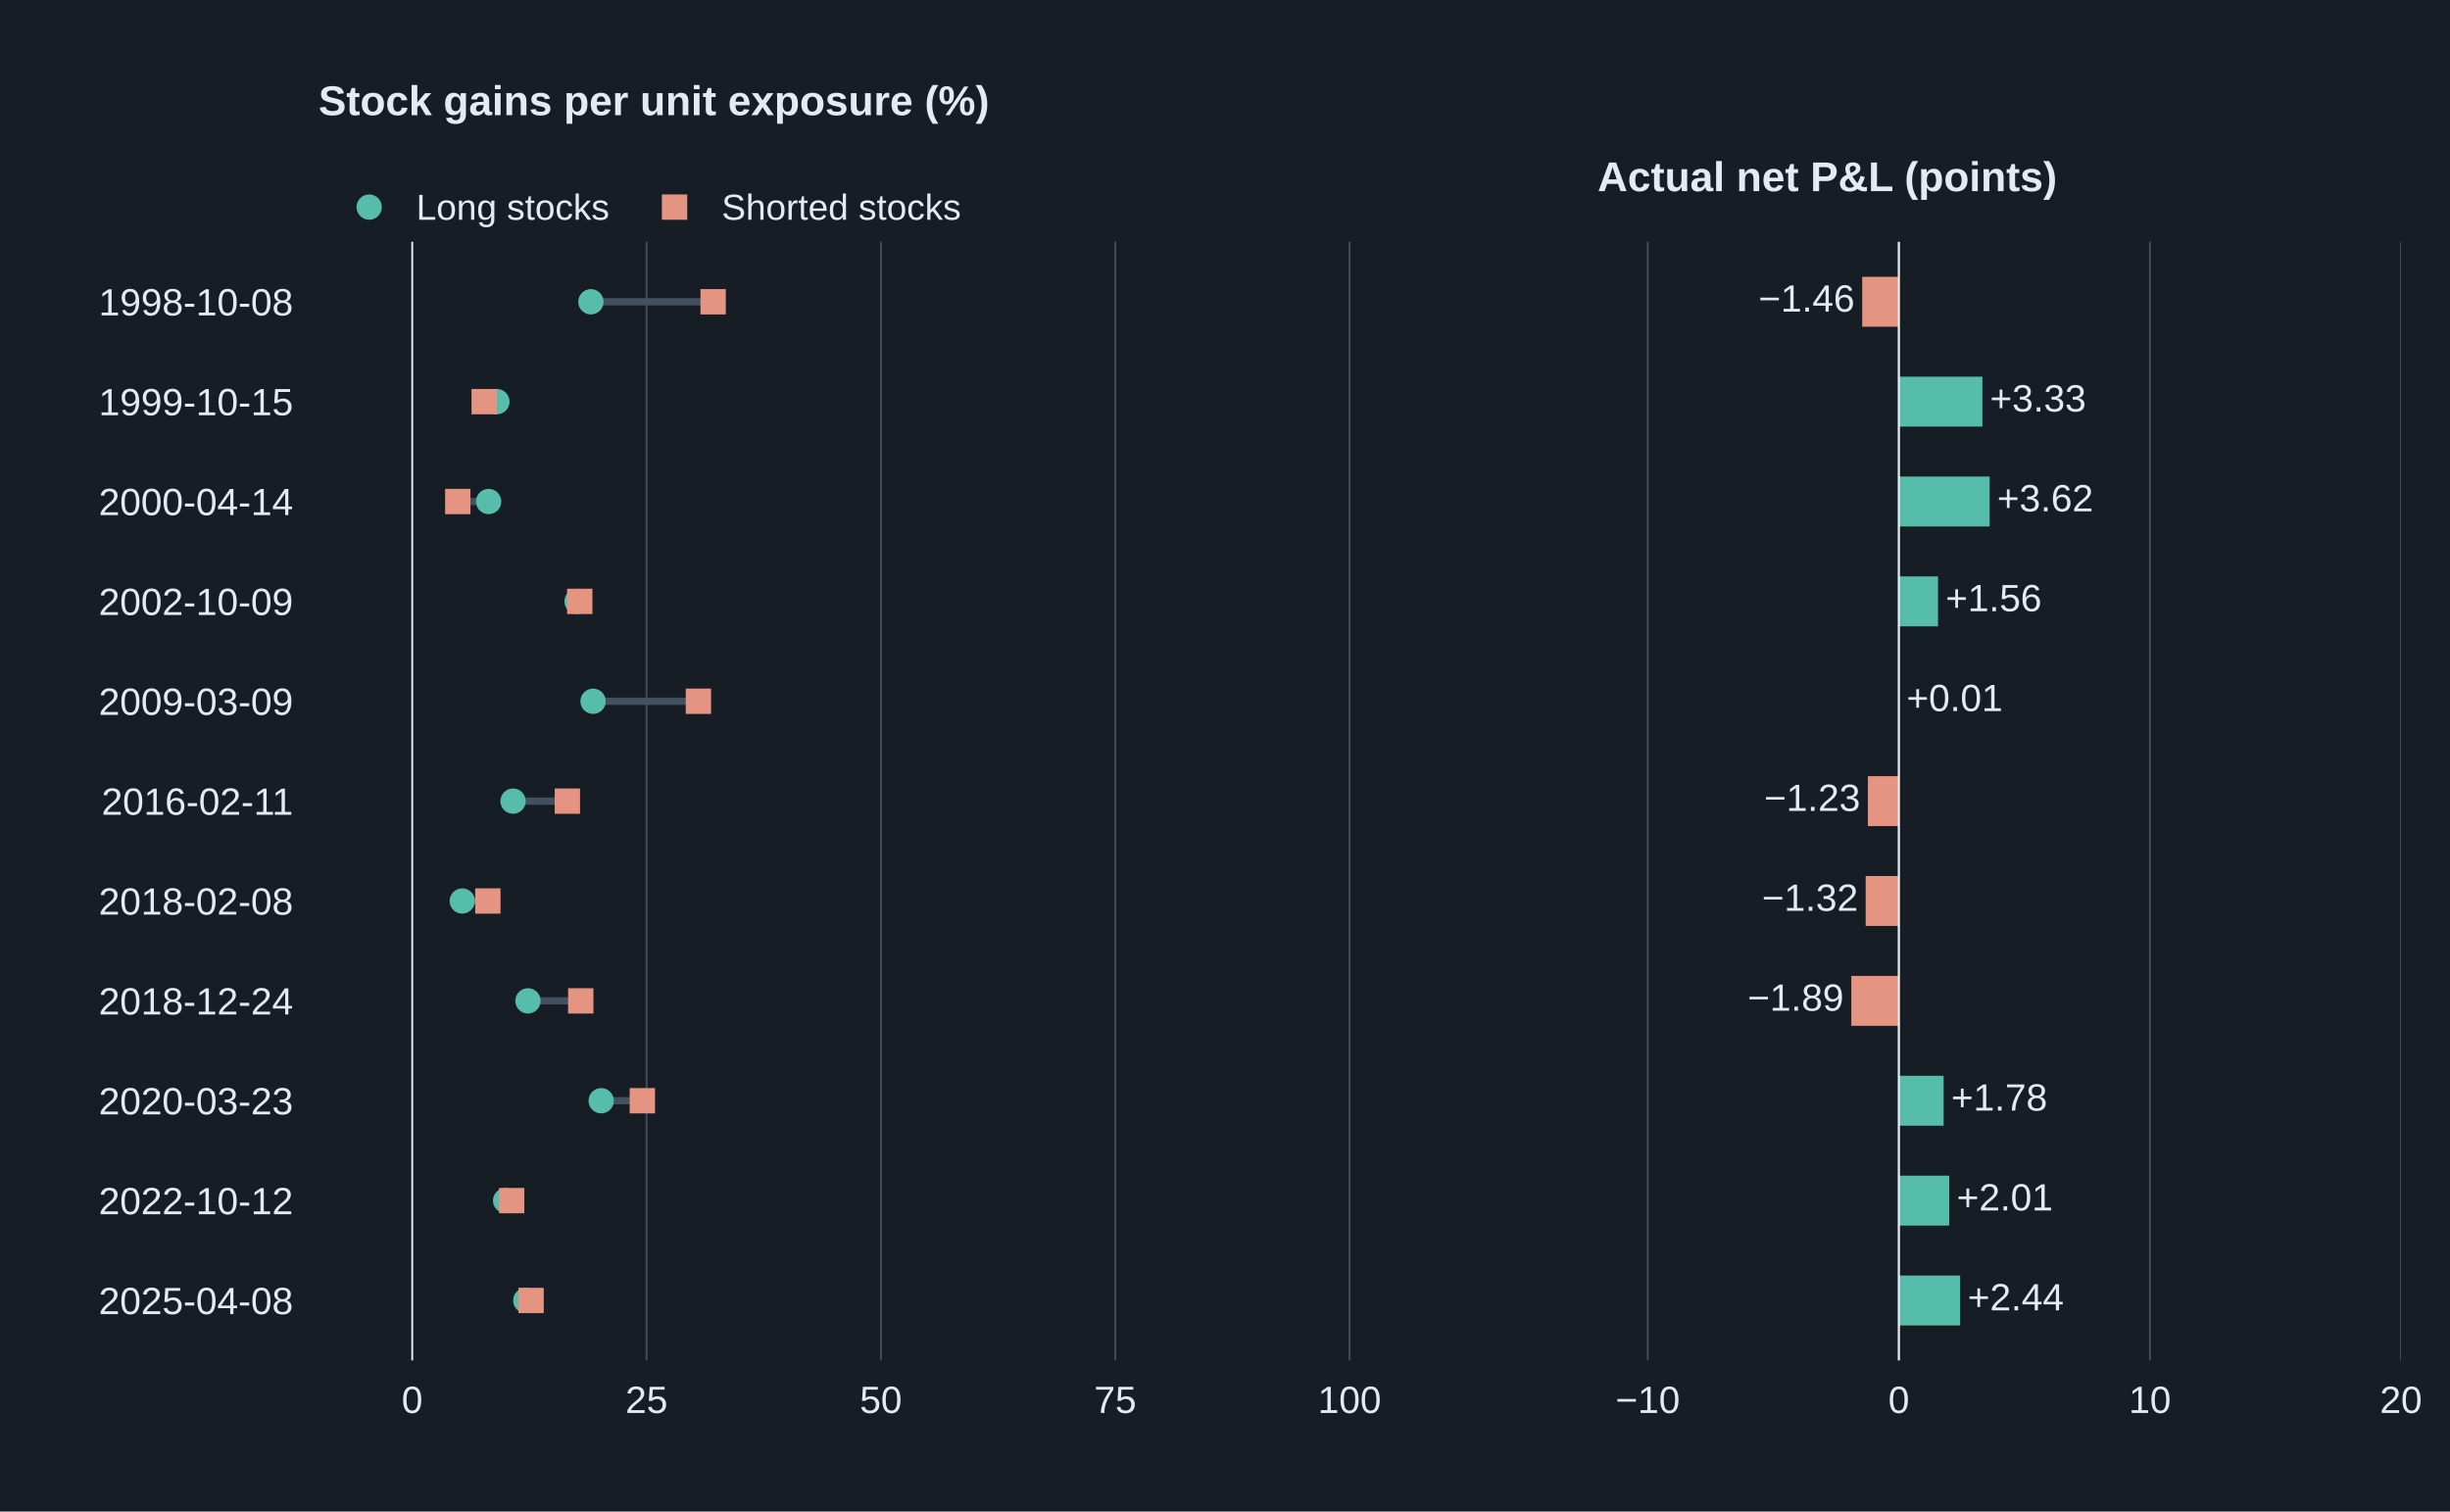
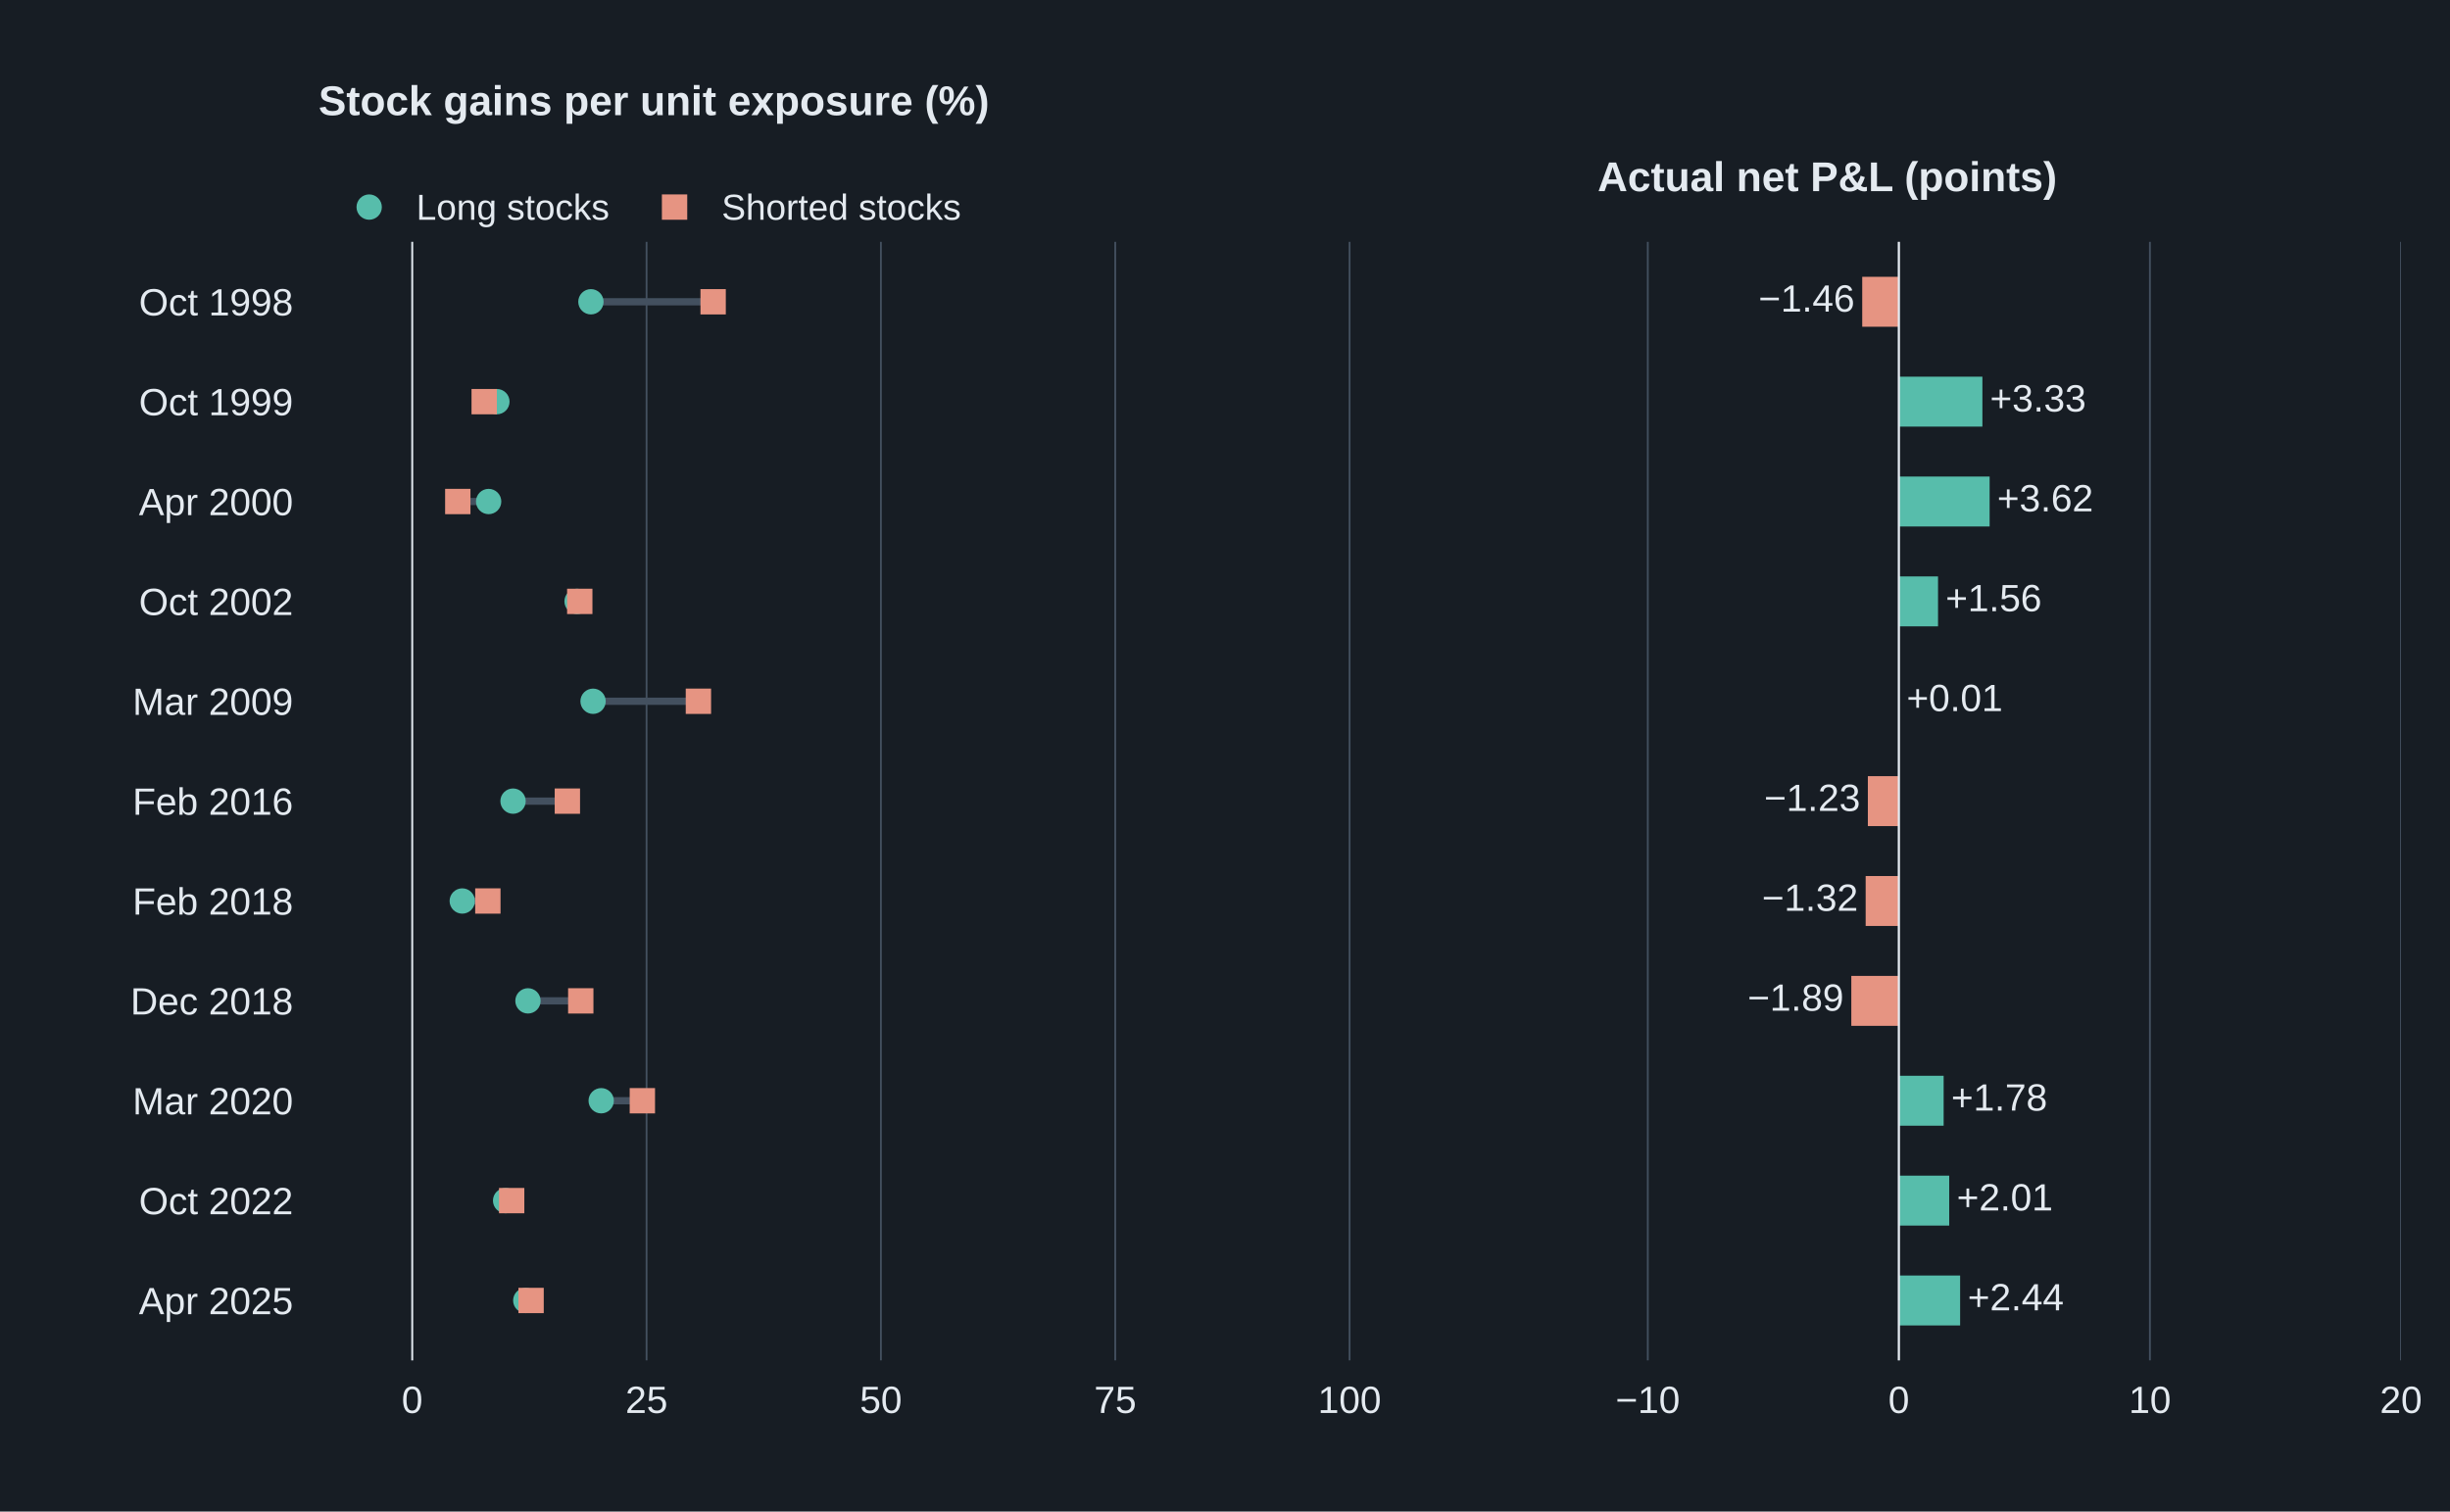
<svg xmlns="http://www.w3.org/2000/svg" xmlns:xlink="http://www.w3.org/1999/xlink" width="676.8pt" height="417.6pt" viewBox="0 0 676.8 417.6" version="1.1">
  <defs>
    <style type="text/css">*{stroke-linejoin: round; stroke-linecap: butt}</style>
  </defs>
  <g id="figure_1">
    <g id="patch_1">
      <path d="M 0 417.6 L 676.8 417.6 L 676.8 0 L 0 0 z " style="fill: #171d24" />
    </g>
    <g id="axes_1">
      <g id="patch_2">
        <path d="M 87.984 375.84 L 398.706 375.84 L 398.706 66.816 L 87.984 66.816 z " style="fill: #171d24" />
      </g>
      <g id="matplotlib.axis_1">
        <g id="xtick_1">
          <g id="line2d_1">
            <path d="M 113.878 375.84 L 113.878 66.816 " clip-path="url(#pa6c7bae0eb)" style="fill: none; stroke: #43505f; stroke-width: 0.5; stroke-linecap: square" />
          </g>
          <g id="line2d_2" />
          <g id="text_1">
            <text style="font-size: 10.5px; font-family: 'Arial', 'DejaVu Sans', sans-serif; text-anchor: middle; fill: #e4eaf0" x="113.878" y="390.356" transform="rotate(-0 113.8775 390.3557)">0</text>
          </g>
        </g>
        <g id="xtick_2">
          <g id="line2d_3">
            <path d="M 178.611 375.84 L 178.611 66.816 " clip-path="url(#pa6c7bae0eb)" style="fill: none; stroke: #43505f; stroke-width: 0.5; stroke-linecap: square" />
          </g>
          <g id="line2d_4" />
          <g id="text_2">
            <text style="font-size: 10.5px; font-family: 'Arial', 'DejaVu Sans', sans-serif; text-anchor: middle; fill: #e4eaf0" x="178.611" y="390.356" transform="rotate(-0 178.6113 390.3557)">25</text>
          </g>
        </g>
        <g id="xtick_3">
          <g id="line2d_5">
            <path d="M 243.345 375.84 L 243.345 66.816 " clip-path="url(#pa6c7bae0eb)" style="fill: none; stroke: #43505f; stroke-width: 0.5; stroke-linecap: square" />
          </g>
          <g id="line2d_6" />
          <g id="text_3">
            <text style="font-size: 10.5px; font-family: 'Arial', 'DejaVu Sans', sans-serif; text-anchor: middle; fill: #e4eaf0" x="243.345" y="390.356" transform="rotate(-0 243.3451 390.3557)">50</text>
          </g>
        </g>
        <g id="xtick_4">
          <g id="line2d_7">
            <path d="M 308.079 375.84 L 308.079 66.816 " clip-path="url(#pa6c7bae0eb)" style="fill: none; stroke: #43505f; stroke-width: 0.5; stroke-linecap: square" />
          </g>
          <g id="line2d_8" />
          <g id="text_4">
            <text style="font-size: 10.5px; font-family: 'Arial', 'DejaVu Sans', sans-serif; text-anchor: middle; fill: #e4eaf0" x="308.079" y="390.356" transform="rotate(-0 308.0789 390.3557)">75</text>
          </g>
        </g>
        <g id="xtick_5">
          <g id="line2d_9">
            <path d="M 372.813 375.84 L 372.813 66.816 " clip-path="url(#pa6c7bae0eb)" style="fill: none; stroke: #43505f; stroke-width: 0.5; stroke-linecap: square" />
          </g>
          <g id="line2d_10" />
          <g id="text_5">
            <text style="font-size: 10.5px; font-family: 'Arial', 'DejaVu Sans', sans-serif; text-anchor: middle; fill: #e4eaf0" x="372.813" y="390.356" transform="rotate(-0 372.8127 390.3557)">100</text>
          </g>
        </g>
      </g>
      <g id="matplotlib.axis_2">
        <g id="ytick_1">
          <g id="line2d_11" />
          <g id="text_6">
-             <text style="font-size: 10.5px; font-family: 'Arial', 'DejaVu Sans', sans-serif; text-anchor: end; fill: #e4eaf0" x="80.984" y="87.129" transform="rotate(-0 80.984 87.12871)">1998-10-08</text>
+             <text style="font-size: 10.5px; font-family: 'Arial', 'DejaVu Sans', sans-serif; text-anchor: end; fill: #e4eaf0" x="80.984" y="87.129" transform="rotate(-0 80.984 87.12871)">Oct 1998</text>
          </g>
        </g>
        <g id="ytick_2">
          <g id="line2d_12" />
          <g id="text_7">
-             <text style="font-size: 10.5px; font-family: 'Arial', 'DejaVu Sans', sans-serif; text-anchor: end; fill: #e4eaf0" x="80.984" y="114.72" transform="rotate(-0 80.984 114.7201)">1999-10-15</text>
+             <text style="font-size: 10.5px; font-family: 'Arial', 'DejaVu Sans', sans-serif; text-anchor: end; fill: #e4eaf0" x="80.984" y="114.72" transform="rotate(-0 80.984 114.7201)">Oct 1999</text>
          </g>
        </g>
        <g id="ytick_3">
          <g id="line2d_13" />
          <g id="text_8">
-             <text style="font-size: 10.5px; font-family: 'Arial', 'DejaVu Sans', sans-serif; text-anchor: end; fill: #e4eaf0" x="80.984" y="142.312" transform="rotate(-0 80.984 142.3116)">2000-04-14</text>
+             <text style="font-size: 10.5px; font-family: 'Arial', 'DejaVu Sans', sans-serif; text-anchor: end; fill: #e4eaf0" x="80.984" y="142.327" transform="rotate(-0 80.984 142.3272)">Apr 2000</text>
          </g>
        </g>
        <g id="ytick_4">
          <g id="line2d_14" />
          <g id="text_9">
-             <text style="font-size: 10.5px; font-family: 'Arial', 'DejaVu Sans', sans-serif; text-anchor: end; fill: #e4eaf0" x="80.984" y="169.903" transform="rotate(-0 80.984 169.903)">2002-10-09</text>
+             <text style="font-size: 10.5px; font-family: 'Arial', 'DejaVu Sans', sans-serif; text-anchor: end; fill: #e4eaf0" x="80.984" y="169.903" transform="rotate(-0 80.984 169.903)">Oct 2002</text>
          </g>
        </g>
        <g id="ytick_5">
          <g id="line2d_15" />
          <g id="text_10">
-             <text style="font-size: 10.5px; font-family: 'Arial', 'DejaVu Sans', sans-serif; text-anchor: end; fill: #e4eaf0" x="80.984" y="197.494" transform="rotate(-0 80.984 197.4944)">2009-03-09</text>
+             <text style="font-size: 10.5px; font-family: 'Arial', 'DejaVu Sans', sans-serif; text-anchor: end; fill: #e4eaf0" x="80.984" y="197.494" transform="rotate(-0 80.984 197.4944)">Mar 2009</text>
          </g>
        </g>
        <g id="ytick_6">
          <g id="line2d_16" />
          <g id="text_11">
-             <text style="font-size: 10.5px; font-family: 'Arial', 'DejaVu Sans', sans-serif; text-anchor: end; fill: #e4eaf0" x="80.984" y="225.086" transform="rotate(-0 80.984 225.0859)">2016-02-11</text>
+             <text style="font-size: 10.5px; font-family: 'Arial', 'DejaVu Sans', sans-serif; text-anchor: end; fill: #e4eaf0" x="80.984" y="225.086" transform="rotate(-0 80.984 225.0859)">Feb 2016</text>
          </g>
        </g>
        <g id="ytick_7">
          <g id="line2d_17" />
          <g id="text_12">
-             <text style="font-size: 10.5px; font-family: 'Arial', 'DejaVu Sans', sans-serif; text-anchor: end; fill: #e4eaf0" x="80.984" y="252.677" transform="rotate(-0 80.984 252.6773)">2018-02-08</text>
+             <text style="font-size: 10.5px; font-family: 'Arial', 'DejaVu Sans', sans-serif; text-anchor: end; fill: #e4eaf0" x="80.984" y="252.677" transform="rotate(-0 80.984 252.6773)">Feb 2018</text>
          </g>
        </g>
        <g id="ytick_8">
          <g id="line2d_18" />
          <g id="text_13">
-             <text style="font-size: 10.5px; font-family: 'Arial', 'DejaVu Sans', sans-serif; text-anchor: end; fill: #e4eaf0" x="80.984" y="280.269" transform="rotate(-0 80.984 280.2687)">2018-12-24</text>
+             <text style="font-size: 10.5px; font-family: 'Arial', 'DejaVu Sans', sans-serif; text-anchor: end; fill: #e4eaf0" x="80.984" y="280.269" transform="rotate(-0 80.984 280.2687)">Dec 2018</text>
          </g>
        </g>
        <g id="ytick_9">
          <g id="line2d_19" />
          <g id="text_14">
-             <text style="font-size: 10.5px; font-family: 'Arial', 'DejaVu Sans', sans-serif; text-anchor: end; fill: #e4eaf0" x="80.984" y="307.86" transform="rotate(-0 80.984 307.8601)">2020-03-23</text>
+             <text style="font-size: 10.5px; font-family: 'Arial', 'DejaVu Sans', sans-serif; text-anchor: end; fill: #e4eaf0" x="80.984" y="307.86" transform="rotate(-0 80.984 307.8601)">Mar 2020</text>
          </g>
        </g>
        <g id="ytick_10">
          <g id="line2d_20" />
          <g id="text_15">
-             <text style="font-size: 10.5px; font-family: 'Arial', 'DejaVu Sans', sans-serif; text-anchor: end; fill: #e4eaf0" x="80.984" y="335.452" transform="rotate(-0 80.984 335.4516)">2022-10-12</text>
+             <text style="font-size: 10.5px; font-family: 'Arial', 'DejaVu Sans', sans-serif; text-anchor: end; fill: #e4eaf0" x="80.984" y="335.452" transform="rotate(-0 80.984 335.4516)">Oct 2022</text>
          </g>
        </g>
        <g id="ytick_11">
          <g id="line2d_21" />
          <g id="text_16">
-             <text style="font-size: 10.5px; font-family: 'Arial', 'DejaVu Sans', sans-serif; text-anchor: end; fill: #e4eaf0" x="80.984" y="363.043" transform="rotate(-0 80.984 363.043)">2025-04-08</text>
+             <text style="font-size: 10.5px; font-family: 'Arial', 'DejaVu Sans', sans-serif; text-anchor: end; fill: #e4eaf0" x="80.984" y="363.059" transform="rotate(-0 80.984 363.0586)">Apr 2025</text>
          </g>
        </g>
      </g>
      <g id="line2d_22">
        <path d="M 163.238 83.371 L 197 83.371 " clip-path="url(#pa6c7bae0eb)" style="fill: none; stroke: #43505f; stroke-width: 2; stroke-linecap: square" />
      </g>
      <g id="line2d_23">
        <defs>
          <path id="md9a8fb9a7d" d="M 0 3 C 0.796 3 1.559 2.684 2.121 2.121 C 2.684 1.559 3 0.796 3 0 C 3 -0.796 2.684 -1.559 2.121 -2.121 C 1.559 -2.684 0.796 -3 0 -3 C -0.796 -3 -1.559 -2.684 -2.121 -2.121 C -2.684 -1.559 -3 -0.796 -3 0 C -3 0.796 -2.684 1.559 -2.121 2.121 C -1.559 2.684 -0.796 3 0 3 z " style="stroke: #57bdab" />
        </defs>
        <g clip-path="url(#pa6c7bae0eb)">
          <use xlink:href="#md9a8fb9a7d" x="163.238" y="83.371" style="fill: #57bdab; stroke: #57bdab" />
        </g>
      </g>
      <g id="line2d_24">
        <defs>
          <path id="ma3867395b4" d="M -3 3 L 3 3 L 3 -3 L -3 -3 z " style="stroke: #e69482; stroke-linejoin: miter" />
        </defs>
        <g clip-path="url(#pa6c7bae0eb)">
          <use xlink:href="#ma3867395b4" x="197" y="83.371" style="fill: #e69482; stroke: #e69482; stroke-linejoin: miter" />
        </g>
      </g>
      <g id="line2d_25">
        <path d="M 137.264 110.962 L 133.755 110.962 " clip-path="url(#pa6c7bae0eb)" style="fill: none; stroke: #43505f; stroke-width: 2; stroke-linecap: square" />
      </g>
      <g id="line2d_26">
        <g clip-path="url(#pa6c7bae0eb)">
          <use xlink:href="#md9a8fb9a7d" x="137.264" y="110.962" style="fill: #57bdab; stroke: #57bdab" />
        </g>
      </g>
      <g id="line2d_27">
        <g clip-path="url(#pa6c7bae0eb)">
          <use xlink:href="#ma3867395b4" x="133.755" y="110.962" style="fill: #e69482; stroke: #e69482; stroke-linejoin: miter" />
        </g>
      </g>
      <g id="line2d_28">
        <path d="M 134.984 138.554 L 126.461 138.554 " clip-path="url(#pa6c7bae0eb)" style="fill: none; stroke: #43505f; stroke-width: 2; stroke-linecap: square" />
      </g>
      <g id="line2d_29">
        <g clip-path="url(#pa6c7bae0eb)">
          <use xlink:href="#md9a8fb9a7d" x="134.984" y="138.554" style="fill: #57bdab; stroke: #57bdab" />
        </g>
      </g>
      <g id="line2d_30">
        <g clip-path="url(#pa6c7bae0eb)">
          <use xlink:href="#ma3867395b4" x="126.461" y="138.554" style="fill: #e69482; stroke: #e69482; stroke-linejoin: miter" />
        </g>
      </g>
      <g id="line2d_31">
        <path d="M 159.414 166.145 L 160.157 166.145 " clip-path="url(#pa6c7bae0eb)" style="fill: none; stroke: #43505f; stroke-width: 2; stroke-linecap: square" />
      </g>
      <g id="line2d_32">
        <g clip-path="url(#pa6c7bae0eb)">
          <use xlink:href="#md9a8fb9a7d" x="159.414" y="166.145" style="fill: #57bdab; stroke: #57bdab" />
        </g>
      </g>
      <g id="line2d_33">
        <g clip-path="url(#pa6c7bae0eb)">
          <use xlink:href="#ma3867395b4" x="160.157" y="166.145" style="fill: #e69482; stroke: #e69482; stroke-linejoin: miter" />
        </g>
      </g>
      <g id="line2d_34">
        <path d="M 163.83 193.737 L 192.934 193.737 " clip-path="url(#pa6c7bae0eb)" style="fill: none; stroke: #43505f; stroke-width: 2; stroke-linecap: square" />
      </g>
      <g id="line2d_35">
        <g clip-path="url(#pa6c7bae0eb)">
          <use xlink:href="#md9a8fb9a7d" x="163.83" y="193.737" style="fill: #57bdab; stroke: #57bdab" />
        </g>
      </g>
      <g id="line2d_36">
        <g clip-path="url(#pa6c7bae0eb)">
          <use xlink:href="#ma3867395b4" x="192.934" y="193.737" style="fill: #e69482; stroke: #e69482; stroke-linejoin: miter" />
        </g>
      </g>
      <g id="line2d_37">
        <path d="M 141.726 221.328 L 156.734 221.328 " clip-path="url(#pa6c7bae0eb)" style="fill: none; stroke: #43505f; stroke-width: 2; stroke-linecap: square" />
      </g>
      <g id="line2d_38">
        <g clip-path="url(#pa6c7bae0eb)">
          <use xlink:href="#md9a8fb9a7d" x="141.726" y="221.328" style="fill: #57bdab; stroke: #57bdab" />
        </g>
      </g>
      <g id="line2d_39">
        <g clip-path="url(#pa6c7bae0eb)">
          <use xlink:href="#ma3867395b4" x="156.734" y="221.328" style="fill: #e69482; stroke: #e69482; stroke-linejoin: miter" />
        </g>
      </g>
      <g id="line2d_40">
        <path d="M 127.697 248.919 L 134.771 248.919 " clip-path="url(#pa6c7bae0eb)" style="fill: none; stroke: #43505f; stroke-width: 2; stroke-linecap: square" />
      </g>
      <g id="line2d_41">
        <g clip-path="url(#pa6c7bae0eb)">
          <use xlink:href="#md9a8fb9a7d" x="127.697" y="248.919" style="fill: #57bdab; stroke: #57bdab" />
        </g>
      </g>
      <g id="line2d_42">
        <g clip-path="url(#pa6c7bae0eb)">
          <use xlink:href="#ma3867395b4" x="134.771" y="248.919" style="fill: #e69482; stroke: #e69482; stroke-linejoin: miter" />
        </g>
      </g>
      <g id="line2d_43">
        <path d="M 145.848 276.511 L 160.435 276.511 " clip-path="url(#pa6c7bae0eb)" style="fill: none; stroke: #43505f; stroke-width: 2; stroke-linecap: square" />
      </g>
      <g id="line2d_44">
        <g clip-path="url(#pa6c7bae0eb)">
          <use xlink:href="#md9a8fb9a7d" x="145.848" y="276.511" style="fill: #57bdab; stroke: #57bdab" />
        </g>
      </g>
      <g id="line2d_45">
        <g clip-path="url(#pa6c7bae0eb)">
          <use xlink:href="#ma3867395b4" x="160.435" y="276.511" style="fill: #e69482; stroke: #e69482; stroke-linejoin: miter" />
        </g>
      </g>
      <g id="line2d_46">
        <path d="M 166.077 304.102 L 177.448 304.102 " clip-path="url(#pa6c7bae0eb)" style="fill: none; stroke: #43505f; stroke-width: 2; stroke-linecap: square" />
      </g>
      <g id="line2d_47">
        <g clip-path="url(#pa6c7bae0eb)">
          <use xlink:href="#md9a8fb9a7d" x="166.077" y="304.102" style="fill: #57bdab; stroke: #57bdab" />
        </g>
      </g>
      <g id="line2d_48">
        <g clip-path="url(#pa6c7bae0eb)">
          <use xlink:href="#ma3867395b4" x="177.448" y="304.102" style="fill: #e69482; stroke: #e69482; stroke-linejoin: miter" />
        </g>
      </g>
      <g id="line2d_49">
        <path d="M 139.676 331.694 L 141.346 331.694 " clip-path="url(#pa6c7bae0eb)" style="fill: none; stroke: #43505f; stroke-width: 2; stroke-linecap: square" />
      </g>
      <g id="line2d_50">
        <g clip-path="url(#pa6c7bae0eb)">
          <use xlink:href="#md9a8fb9a7d" x="139.676" y="331.694" style="fill: #57bdab; stroke: #57bdab" />
        </g>
      </g>
      <g id="line2d_51">
        <g clip-path="url(#pa6c7bae0eb)">
          <use xlink:href="#ma3867395b4" x="141.346" y="331.694" style="fill: #e69482; stroke: #e69482; stroke-linejoin: miter" />
        </g>
      </g>
      <g id="line2d_52">
        <path d="M 145.244 359.285 L 146.709 359.285 " clip-path="url(#pa6c7bae0eb)" style="fill: none; stroke: #43505f; stroke-width: 2; stroke-linecap: square" />
      </g>
      <g id="line2d_53">
        <g clip-path="url(#pa6c7bae0eb)">
          <use xlink:href="#md9a8fb9a7d" x="145.244" y="359.285" style="fill: #57bdab; stroke: #57bdab" />
        </g>
      </g>
      <g id="line2d_54">
        <g clip-path="url(#pa6c7bae0eb)">
          <use xlink:href="#ma3867395b4" x="146.709" y="359.285" style="fill: #e69482; stroke: #e69482; stroke-linejoin: miter" />
        </g>
      </g>
      <g id="line2d_55">
        <path d="M 113.878 375.84 L 113.878 66.816 " clip-path="url(#pa6c7bae0eb)" style="fill: none; stroke: #e4eaf0; stroke-width: 0.5; stroke-linecap: square" />
      </g>
      <g id="text_17">
        <text style="font-weight: 700; font-size: 11.5px; font-family: 'Arial', 'DejaVu Sans', sans-serif; text-anchor: start; fill: #e4eaf0" x="87.984" y="31.816" transform="rotate(-0 87.984 31.816)">Stock gains per unit exposure (%)</text>
      </g>
      <g id="legend_1">
        <g id="line2d_56">
          <g>
            <use xlink:href="#md9a8fb9a7d" x="101.984" y="57.211" style="fill: #57bdab; stroke: #57bdab" />
          </g>
        </g>
        <g id="text_18">
          <text style="font-size: 10px; font-family: 'Arial', 'DejaVu Sans', sans-serif; text-anchor: start; fill: #e4eaf0" x="114.984" y="60.711" transform="rotate(-0 114.984 60.71131)">Long stocks</text>
        </g>
        <g id="line2d_57">
          <g>
            <use xlink:href="#ma3867395b4" x="186.345" y="57.211" style="fill: #e69482; stroke: #e69482; stroke-linejoin: miter" />
          </g>
        </g>
        <g id="text_19">
          <text style="font-size: 10px; font-family: 'Arial', 'DejaVu Sans', sans-serif; text-anchor: start; fill: #e4eaf0" x="199.345" y="60.711" transform="rotate(-0 199.3449 60.71131)">Shorted stocks</text>
        </g>
      </g>
    </g>
    <g id="axes_2">
      <g id="patch_3">
        <path d="M 441.32 375.84 L 663.264 375.84 L 663.264 66.816 L 441.32 66.816 z " style="fill: #171d24" />
      </g>
      <g id="matplotlib.axis_3">
        <g id="xtick_6">
          <g id="line2d_58">
            <path d="M 455.191 375.84 L 455.191 66.816 " clip-path="url(#pb211f99e89)" style="fill: none; stroke: #43505f; stroke-width: 0.5; stroke-linecap: square" />
          </g>
          <g id="line2d_59" />
          <g id="text_20">
            <text style="font-size: 10.5px; font-family: 'Arial', 'DejaVu Sans', sans-serif; text-anchor: middle; fill: #e4eaf0" x="455.191" y="390.356" transform="rotate(-0 455.1911 390.3557)">−10</text>
          </g>
        </g>
        <g id="xtick_7">
          <g id="line2d_60">
            <path d="M 524.549 375.84 L 524.549 66.816 " clip-path="url(#pb211f99e89)" style="fill: none; stroke: #43505f; stroke-width: 0.5; stroke-linecap: square" />
          </g>
          <g id="line2d_61" />
          <g id="text_21">
            <text style="font-size: 10.5px; font-family: 'Arial', 'DejaVu Sans', sans-serif; text-anchor: middle; fill: #e4eaf0" x="524.549" y="390.356" transform="rotate(-0 524.5487 390.3557)">0</text>
          </g>
        </g>
        <g id="xtick_8">
          <g id="line2d_62">
            <path d="M 593.906 375.84 L 593.906 66.816 " clip-path="url(#pb211f99e89)" style="fill: none; stroke: #43505f; stroke-width: 0.5; stroke-linecap: square" />
          </g>
          <g id="line2d_63" />
          <g id="text_22">
            <text style="font-size: 10.5px; font-family: 'Arial', 'DejaVu Sans', sans-serif; text-anchor: middle; fill: #e4eaf0" x="593.906" y="390.356" transform="rotate(-0 593.9064 390.3557)">10</text>
          </g>
        </g>
        <g id="xtick_9">
          <g id="line2d_64">
            <path d="M 663.264 375.84 L 663.264 66.816 " clip-path="url(#pb211f99e89)" style="fill: none; stroke: #43505f; stroke-width: 0.5; stroke-linecap: square" />
          </g>
          <g id="line2d_65" />
          <g id="text_23">
            <text style="font-size: 10.5px; font-family: 'Arial', 'DejaVu Sans', sans-serif; text-anchor: middle; fill: #e4eaf0" x="663.264" y="390.356" transform="rotate(-0 663.264 390.3557)">20</text>
          </g>
        </g>
      </g>
      <g id="matplotlib.axis_4">
        <g id="ytick_12">
          <g id="line2d_66" />
        </g>
        <g id="ytick_13">
          <g id="line2d_67" />
        </g>
        <g id="ytick_14">
          <g id="line2d_68" />
        </g>
        <g id="ytick_15">
          <g id="line2d_69" />
        </g>
        <g id="ytick_16">
          <g id="line2d_70" />
        </g>
        <g id="ytick_17">
          <g id="line2d_71" />
        </g>
        <g id="ytick_18">
          <g id="line2d_72" />
        </g>
        <g id="ytick_19">
          <g id="line2d_73" />
        </g>
        <g id="ytick_20">
          <g id="line2d_74" />
        </g>
        <g id="ytick_21">
          <g id="line2d_75" />
        </g>
        <g id="ytick_22">
          <g id="line2d_76" />
        </g>
      </g>
      <g id="patch_4">
        <path d="M 524.549 76.473 L 514.428 76.473 L 514.428 90.269 L 524.549 90.269 z " clip-path="url(#pb211f99e89)" style="fill: #e69482" />
      </g>
      <g id="patch_5">
        <path d="M 524.549 104.064 L 547.627 104.064 L 547.627 117.86 L 524.549 117.86 z " clip-path="url(#pb211f99e89)" style="fill: #57bdab" />
      </g>
      <g id="patch_6">
        <path d="M 524.549 131.656 L 549.624 131.656 L 549.624 145.452 L 524.549 145.452 z " clip-path="url(#pb211f99e89)" style="fill: #57bdab" />
      </g>
      <g id="patch_7">
        <path d="M 524.549 159.247 L 535.371 159.247 L 535.371 173.043 L 524.549 173.043 z " clip-path="url(#pb211f99e89)" style="fill: #57bdab" />
      </g>
      <g id="patch_8">
        <path d="M 524.549 186.839 L 524.601 186.839 L 524.601 200.634 L 524.549 200.634 z " clip-path="url(#pb211f99e89)" style="fill: #57bdab" />
      </g>
      <g id="patch_9">
        <path d="M 524.549 214.43 L 515.985 214.43 L 515.985 228.226 L 524.549 228.226 z " clip-path="url(#pb211f99e89)" style="fill: #e69482" />
      </g>
      <g id="patch_10">
        <path d="M 524.549 242.022 L 515.378 242.022 L 515.378 255.817 L 524.549 255.817 z " clip-path="url(#pb211f99e89)" style="fill: #e69482" />
      </g>
      <g id="patch_11">
        <path d="M 524.549 269.613 L 511.414 269.613 L 511.414 283.409 L 524.549 283.409 z " clip-path="url(#pb211f99e89)" style="fill: #e69482" />
      </g>
      <g id="patch_12">
        <path d="M 524.549 297.204 L 536.92 297.204 L 536.92 311 L 524.549 311 z " clip-path="url(#pb211f99e89)" style="fill: #57bdab" />
      </g>
      <g id="patch_13">
        <path d="M 524.549 324.796 L 538.461 324.796 L 538.461 338.592 L 524.549 338.592 z " clip-path="url(#pb211f99e89)" style="fill: #57bdab" />
      </g>
      <g id="patch_14">
        <path d="M 524.549 352.387 L 541.477 352.387 L 541.477 366.183 L 524.549 366.183 z " clip-path="url(#pb211f99e89)" style="fill: #57bdab" />
      </g>
      <g id="line2d_77">
        <path d="M 524.549 375.84 L 524.549 66.816 " clip-path="url(#pb211f99e89)" style="fill: none; stroke: #e4eaf0; stroke-width: 0.6; stroke-linecap: square" />
      </g>
      <g id="text_24">
        <text style="font-size: 10.5px; font-family: 'Arial', 'DejaVu Sans', sans-serif; text-anchor: end; fill: #e4eaf0" x="512.347" y="86.085" transform="rotate(-0 512.3471 86.08527)">−1.46</text>
      </g>
      <g id="text_25">
        <text style="font-size: 10.5px; font-family: 'Arial', 'DejaVu Sans', sans-serif; text-anchor: start; fill: #e4eaf0" x="549.707" y="113.677" transform="rotate(-0 549.7073 113.6767)">+3.33</text>
      </g>
      <g id="text_26">
        <text style="font-size: 10.5px; font-family: 'Arial', 'DejaVu Sans', sans-serif; text-anchor: start; fill: #e4eaf0" x="551.705" y="141.268" transform="rotate(-0 551.7049 141.2681)">+3.62</text>
      </g>
      <g id="text_27">
        <text style="font-size: 10.5px; font-family: 'Arial', 'DejaVu Sans', sans-serif; text-anchor: start; fill: #e4eaf0" x="537.452" y="168.86" transform="rotate(-0 537.4517 168.8596)">+1.56</text>
      </g>
      <g id="text_28">
        <text style="font-size: 10.5px; font-family: 'Arial', 'DejaVu Sans', sans-serif; text-anchor: start; fill: #e4eaf0" x="526.682" y="196.451" transform="rotate(-0 526.6818 196.451)">+0.01</text>
      </g>
      <g id="text_29">
        <text style="font-size: 10.5px; font-family: 'Arial', 'DejaVu Sans', sans-serif; text-anchor: end; fill: #e4eaf0" x="513.905" y="224.042" transform="rotate(-0 513.9046 224.0424)">−1.23</text>
      </g>
      <g id="text_30">
        <text style="font-size: 10.5px; font-family: 'Arial', 'DejaVu Sans', sans-serif; text-anchor: end; fill: #e4eaf0" x="513.298" y="251.634" transform="rotate(-0 513.2976 251.6338)">−1.32</text>
      </g>
      <g id="text_31">
        <text style="font-size: 10.5px; font-family: 'Arial', 'DejaVu Sans', sans-serif; text-anchor: end; fill: #e4eaf0" x="509.334" y="279.225" transform="rotate(-0 509.3337 279.2253)">−1.89</text>
      </g>
      <g id="text_32">
        <text style="font-size: 10.5px; font-family: 'Arial', 'DejaVu Sans', sans-serif; text-anchor: start; fill: #e4eaf0" x="539" y="306.817" transform="rotate(-0 539.0004 306.8167)">+1.78</text>
      </g>
      <g id="text_33">
        <text style="font-size: 10.5px; font-family: 'Arial', 'DejaVu Sans', sans-serif; text-anchor: start; fill: #e4eaf0" x="540.542" y="334.408" transform="rotate(-0 540.5417 334.4081)">+2.01</text>
      </g>
      <g id="text_34">
        <text style="font-size: 10.5px; font-family: 'Arial', 'DejaVu Sans', sans-serif; text-anchor: start; fill: #e4eaf0" x="543.558" y="362" transform="rotate(-0 543.5576 361.9996)">+2.44</text>
      </g>
      <g id="text_35">
        <text style="font-weight: 700; font-size: 11.5px; font-family: 'Arial', 'DejaVu Sans', sans-serif; text-anchor: start; fill: #e4eaf0" x="441.32" y="52.816" transform="rotate(-0 441.3196 52.816)">Actual net P&amp;L (points)</text>
      </g>
    </g>
  </g>
  <defs>
    <clipPath id="pa6c7bae0eb">
      <rect x="87.984" y="66.816" width="310.722" height="309.024" />
    </clipPath>
    <clipPath id="pb211f99e89">
      <rect x="441.32" y="66.816" width="221.944" height="309.024" />
    </clipPath>
  </defs>
</svg>
